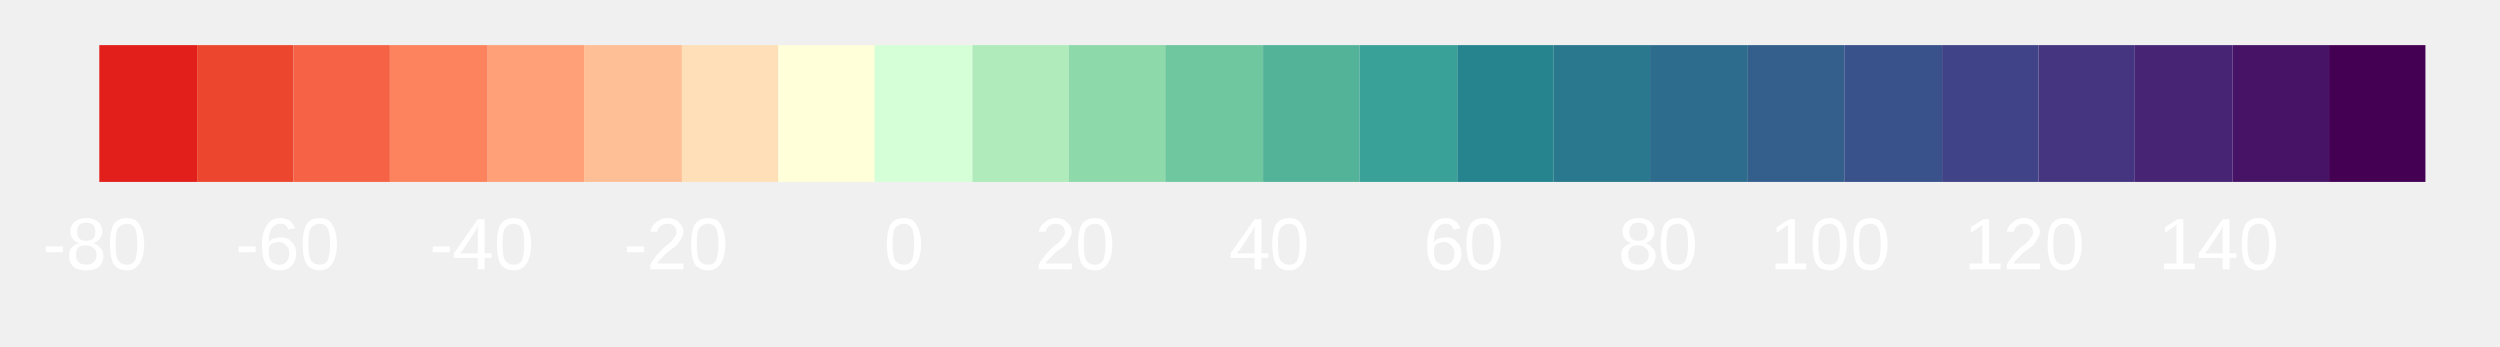
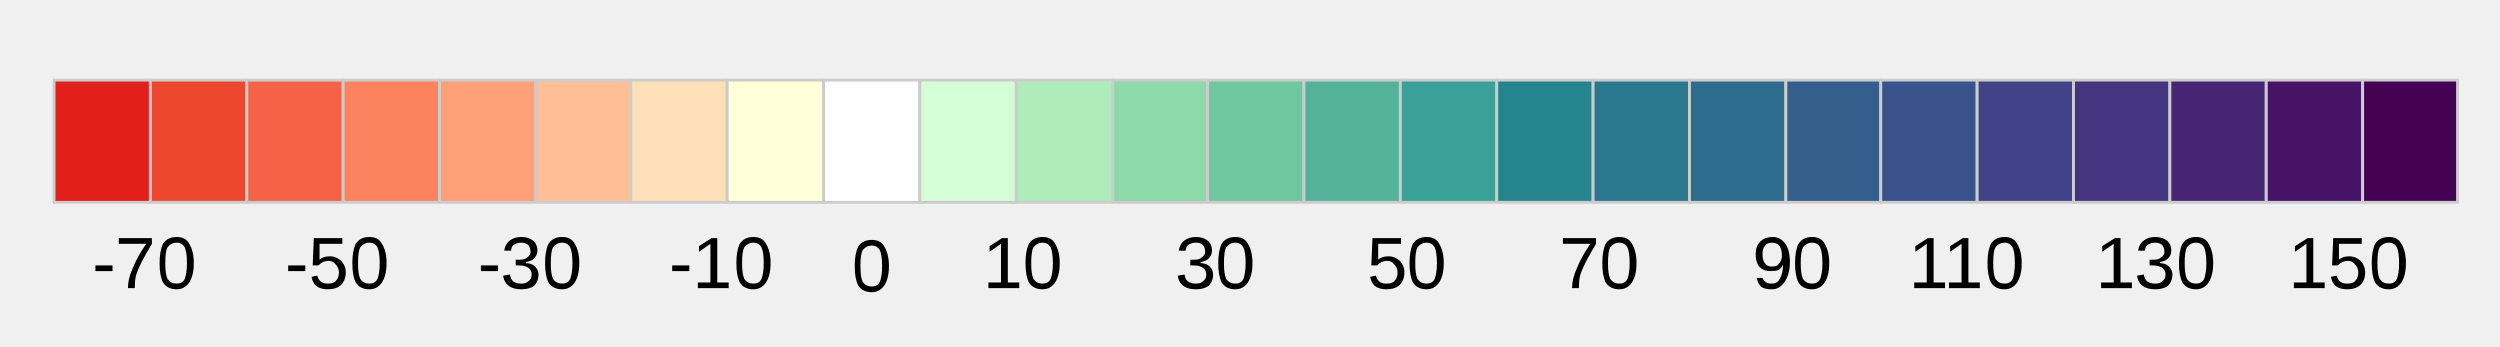
<svg xmlns="http://www.w3.org/2000/svg" width="410.995pt" height="57.005pt" viewBox="0 0 410.995 57.005" enable-background="new 0 0 410.995 57.005" version="1.1">
  <g id="Other">
    <clipPath id="SVG_CP_1">
      <path d="M0,57.005L0,0L410.995,0L410.995,57.005L0,57.005z" />
    </clipPath>
-     <path clip-path="url(#SVG_CP_1)" fill="#E31F1B" fill-rule="evenodd" stroke="none" d="M16.324,29.907L16.324,7.417    L32.408,7.417L32.408,29.907L16.324,29.907z" />
-     <g font-family="'Arial'" font-size="1" kerning="0" font-weight="400" fill="#FFFFFF" clip-path="url(#SVG_CP_1)">
-       <text text-anchor="start" transform="matrix(12.00285 0 0 11.96278 6.96165 44.2623)">
+     <path clip-path="url(#SVG_CP_1)" fill="#E31F1B" fill-rule="evenodd" stroke="#CCCCCC" stroke-width="0.48" stroke-miterlimit="10" stroke-linecap="round" stroke-linejoin="round" d="    M8.882,33.257L8.882,13.159L24.726,13.159L24.726,33.257L8.882,33.257z" />
+     <path clip-path="url(#SVG_CP_1)" fill="#ED462F" fill-rule="evenodd" stroke="#CCCCCC" stroke-width="0.48" stroke-miterlimit="10" stroke-linecap="round" stroke-linejoin="round" d="    M24.726,33.257L24.726,13.159L40.57,13.159L40.57,33.257L24.726,33.257z" />
+     <g font-family="'Arial'" font-size="1" kerning="0" font-weight="400" fill="#000000" clip-path="url(#SVG_CP_1)">
+       <text text-anchor="start" transform="matrix(12.00285 0 0 11.96278 15.12359 47.37262)">
        <tspan direction="ltr" unicode-bidi="embed" x="0 ">-</tspan>
-         <tspan direction="ltr" unicode-bidi="embed" x="0.319 ">8</tspan>
+         <tspan direction="ltr" unicode-bidi="embed" x="0.319 ">7</tspan>
        <tspan direction="ltr" unicode-bidi="embed" x="0.877 ">0</tspan>
      </text>
    </g>
-     <path clip-path="url(#SVG_CP_1)" fill="#ED462F" fill-rule="evenodd" stroke="none" d="M32.408,29.907L32.408,7.417L48.251,7.417    L48.251,29.907L32.408,29.907z" />
-     <path clip-path="url(#SVG_CP_1)" fill="#F56245" fill-rule="evenodd" stroke="none" d="M48.251,29.907L48.251,7.417    L64.095,7.417L64.095,29.907L48.251,29.907z" />
+     <path clip-path="url(#SVG_CP_1)" fill="#F56245" fill-rule="evenodd" stroke="#CCCCCC" stroke-width="0.48" stroke-miterlimit="10" stroke-linecap="round" stroke-linejoin="round" d="    M40.57,33.257L40.57,13.159L56.413,13.159L56.413,33.257L40.57,33.257z" />
+     <path clip-path="url(#SVG_CP_1)" fill="#FC835D" fill-rule="evenodd" stroke="#CCCCCC" stroke-width="0.48" stroke-miterlimit="10" stroke-linecap="round" stroke-linejoin="round" d="    M56.413,33.257L56.413,13.159L72.257,13.159L72.257,33.257L56.413,33.257z" />
    <clipPath id="SVG_CP_2">
      <path d="M0,57.005L0,0L410.995,0L410.995,57.005L0,57.005z" />
    </clipPath>
-     <g font-family="'Arial'" font-size="1" kerning="0" font-weight="400" fill="#FFFFFF" clip-path="url(#SVG_CP_2)">
-       <text text-anchor="start" transform="matrix(12.00285 0 0 11.96278 38.64918 44.2623)">
+     <g font-family="'Arial'" font-size="1" kerning="0" font-weight="400" fill="#000000" clip-path="url(#SVG_CP_2)">
+       <text text-anchor="start" transform="matrix(12.00285 0 0 11.96278 46.81112 47.37262)">
        <tspan direction="ltr" unicode-bidi="embed" x="0 ">-</tspan>
-         <tspan direction="ltr" unicode-bidi="embed" x="0.319 ">6</tspan>
+         <tspan direction="ltr" unicode-bidi="embed" x="0.319 ">5</tspan>
        <tspan direction="ltr" unicode-bidi="embed" x="0.877 ">0</tspan>
      </text>
    </g>
-     <path clip-path="url(#SVG_CP_2)" fill="#FC835D" fill-rule="evenodd" stroke="none" d="M64.095,29.907L64.095,7.417    L80.179,7.417L80.179,29.907L64.095,29.907z" />
-     <path clip-path="url(#SVG_CP_2)" fill="#FFA078" fill-rule="evenodd" stroke="none" d="M80.179,29.907L80.179,7.417    L96.023,7.417L96.023,29.907L80.179,29.907z" />
-     <g font-family="'Arial'" font-size="1" kerning="0" font-weight="400" fill="#FFFFFF" clip-path="url(#SVG_CP_2)">
-       <text text-anchor="start" transform="matrix(12.00285 0 0 11.96278 70.57676 44.2623)">
+     <path clip-path="url(#SVG_CP_2)" fill="#FFA078" fill-rule="evenodd" stroke="#CCCCCC" stroke-width="0.48" stroke-miterlimit="10" stroke-linecap="round" stroke-linejoin="round" d="    M72.257,33.257L72.257,13.159L88.101,13.159L88.101,33.257L72.257,33.257z" />
+     <path clip-path="url(#SVG_CP_2)" fill="#FFBF96" fill-rule="evenodd" stroke="#CCCCCC" stroke-width="0.48" stroke-miterlimit="10" stroke-linecap="round" stroke-linejoin="round" d="    M88.101,33.257L88.101,13.159L103.705,13.159L103.705,33.257L88.101,33.257z" />
+     <g font-family="'Arial'" font-size="1" kerning="0" font-weight="400" fill="#000000" clip-path="url(#SVG_CP_2)">
+       <text text-anchor="start" transform="matrix(12.00285 0 0 11.96278 78.49864 47.37262)">
        <tspan direction="ltr" unicode-bidi="embed" x="0 ">-</tspan>
-         <tspan direction="ltr" unicode-bidi="embed" x="0.319 ">4</tspan>
+         <tspan direction="ltr" unicode-bidi="embed" x="0.319 ">3</tspan>
        <tspan direction="ltr" unicode-bidi="embed" x="0.877 ">0</tspan>
      </text>
    </g>
-     <path clip-path="url(#SVG_CP_2)" fill="#FFBF96" fill-rule="evenodd" stroke="none" d="M96.023,29.907L96.023,7.417    L112.107,7.417L112.107,29.907L96.023,29.907z" />
-     <path clip-path="url(#SVG_CP_2)" fill="#FFDFB8" fill-rule="evenodd" stroke="none" d="M112.107,29.907L112.107,7.417    L127.95,7.417L127.95,29.907L112.107,29.907z" />
-     <g font-family="'Arial'" font-size="1" kerning="0" font-weight="400" fill="#FFFFFF" clip-path="url(#SVG_CP_2)">
-       <text text-anchor="start" transform="matrix(12.00285 0 0 11.96278 102.5043 44.2623)">
+     <path clip-path="url(#SVG_CP_2)" fill="#FFDFB8" fill-rule="evenodd" stroke="#CCCCCC" stroke-width="0.48" stroke-miterlimit="10" stroke-linecap="round" stroke-linejoin="round" d="    M103.705,33.257L103.705,13.159L119.548,13.159L119.548,33.257L103.705,33.257z" />
+     <path clip-path="url(#SVG_CP_2)" fill="#FFFFD9" fill-rule="evenodd" stroke="#CCCCCC" stroke-width="0.48" stroke-miterlimit="10" stroke-linecap="round" stroke-linejoin="round" d="    M119.548,33.257L119.548,13.159L135.392,13.159L135.392,33.257L119.548,33.257z" />
+     <g font-family="'Arial'" font-size="1" kerning="0" font-weight="400" fill="#000000" clip-path="url(#SVG_CP_2)">
+       <text text-anchor="start" transform="matrix(12.00285 0 0 11.96278 109.9461 47.37262)">
        <tspan direction="ltr" unicode-bidi="embed" x="0 ">-</tspan>
-         <tspan direction="ltr" unicode-bidi="embed" x="0.319 ">2</tspan>
+         <tspan direction="ltr" unicode-bidi="embed" x="0.319 ">1</tspan>
        <tspan direction="ltr" unicode-bidi="embed" x="0.877 ">0</tspan>
      </text>
    </g>
-     <path clip-path="url(#SVG_CP_2)" fill="#FFFFD9" fill-rule="evenodd" stroke="none" d="M127.95,29.907L127.95,7.417    L143.794,7.417L143.794,29.907L127.95,29.907z" />
-     <path clip-path="url(#SVG_CP_2)" fill="#D5FFD6" fill-rule="evenodd" stroke="none" d="M143.794,29.907L143.794,7.417    L159.878,7.417L159.878,29.907L143.794,29.907z" />
-     <g font-family="'Arial'" font-size="1" kerning="0" font-weight="400" fill="#FFFFFF" clip-path="url(#SVG_CP_2)">
-       <text text-anchor="start" transform="matrix(12.00285 0 0 11.96278 145.2345 44.2623)">
+     <path clip-path="url(#SVG_CP_2)" fill="#FFFFFF" fill-rule="evenodd" stroke="#CCCCCC" stroke-width="0.48" stroke-miterlimit="10" stroke-linecap="round" stroke-linejoin="round" d="    M135.392,33.257L135.392,13.159L151.236,13.159L151.236,33.257L135.392,33.257z" />
+     <path clip-path="url(#SVG_CP_2)" fill="#D5FFD6" fill-rule="evenodd" stroke="#CCCCCC" stroke-width="0.48" stroke-miterlimit="10" stroke-linecap="round" stroke-linejoin="round" d="    M151.236,33.257L151.236,13.159L167.08,13.159L167.08,33.257L151.236,33.257z" />
+     <g font-family="'Arial'" font-size="1" kerning="0" font-weight="400" fill="#000000" clip-path="url(#SVG_CP_2)">
+       <text text-anchor="start" transform="matrix(12.00285 0 0 11.96278 139.9532 47.85113)">
        <tspan direction="ltr" unicode-bidi="embed" x="0 ">0</tspan>
      </text>
    </g>
-     <path clip-path="url(#SVG_CP_2)" fill="#B0EBBB" fill-rule="evenodd" stroke="none" d="M159.878,29.907L159.878,7.417    L175.722,7.417L175.722,29.907L159.878,29.907z" />
-     <path clip-path="url(#SVG_CP_2)" fill="#8DD9A9" fill-rule="evenodd" stroke="none" d="M175.722,29.907L175.722,7.417    L191.565,7.417L191.565,29.907L175.722,29.907z" />
-     <g font-family="'Arial'" font-size="1" kerning="0" font-weight="400" fill="#FFFFFF" clip-path="url(#SVG_CP_2)">
-       <text text-anchor="start" transform="matrix(12.00285 0 0 11.96278 170.2004 44.2623)">
-         <tspan direction="ltr" unicode-bidi="embed" x="0 ">2</tspan>
+     <path clip-path="url(#SVG_CP_2)" fill="#B0EBBB" fill-rule="evenodd" stroke="#CCCCCC" stroke-width="0.48" stroke-miterlimit="10" stroke-linecap="round" stroke-linejoin="round" d="    M167.08,33.257L167.08,13.159L182.923,13.159L182.923,33.257L167.08,33.257z" />
+     <g font-family="'Arial'" font-size="1" kerning="0" font-weight="400" fill="#000000" clip-path="url(#SVG_CP_2)">
+       <text text-anchor="start" transform="matrix(12.00285 0 0 11.96278 161.5584 47.37262)">
+         <tspan direction="ltr" unicode-bidi="embed" x="0 ">1</tspan>
        <tspan direction="ltr" unicode-bidi="embed" x="0.538 ">0</tspan>
      </text>
    </g>
-     <path clip-path="url(#SVG_CP_2)" fill="#6FC7A0" fill-rule="evenodd" stroke="none" d="M191.565,29.907L191.565,7.417    L207.649,7.417L207.649,29.907L191.565,29.907z" />
-     <path clip-path="url(#SVG_CP_2)" fill="#52B399" fill-rule="evenodd" stroke="none" d="M207.649,29.907L207.649,7.417    L223.493,7.417L223.493,29.907L207.649,29.907z" />
-     <g font-family="'Arial'" font-size="1" kerning="0" font-weight="400" fill="#FFFFFF" clip-path="url(#SVG_CP_2)">
-       <text text-anchor="start" transform="matrix(12.00285 0 0 11.96278 202.128 44.2623)">
-         <tspan direction="ltr" unicode-bidi="embed" x="0 ">4</tspan>
+     <path clip-path="url(#SVG_CP_2)" fill="#8DD9A9" fill-rule="evenodd" stroke="#CCCCCC" stroke-width="0.48" stroke-miterlimit="10" stroke-linecap="round" stroke-linejoin="round" d="    M182.923,33.257L182.923,13.159L198.527,13.159L198.527,33.257L182.923,33.257z" />
+     <path clip-path="url(#SVG_CP_2)" fill="#6FC7A0" fill-rule="evenodd" stroke="#CCCCCC" stroke-width="0.48" stroke-miterlimit="10" stroke-linecap="round" stroke-linejoin="round" d="    M198.527,33.257L198.527,13.159L214.371,13.159L214.371,33.257L198.527,33.257z" />
+     <g font-family="'Arial'" font-size="1" kerning="0" font-weight="400" fill="#000000" clip-path="url(#SVG_CP_2)">
+       <text text-anchor="start" transform="matrix(12.00285 0 0 11.96278 193.2459 47.37262)">
+         <tspan direction="ltr" unicode-bidi="embed" x="0 ">3</tspan>
        <tspan direction="ltr" unicode-bidi="embed" x="0.538 ">0</tspan>
      </text>
    </g>
-     <path clip-path="url(#SVG_CP_2)" fill="#3AA198" fill-rule="evenodd" stroke="none" d="M223.493,29.907L223.493,7.417    L239.577,7.417L239.577,29.907L223.493,29.907z" />
-     <path clip-path="url(#SVG_CP_2)" fill="#25848E" fill-rule="evenodd" stroke="none" d="M239.577,29.907L239.577,7.417    L255.421,7.417L255.421,29.907L239.577,29.907z" />
-     <g font-family="'Arial'" font-size="1" kerning="0" font-weight="400" fill="#FFFFFF" clip-path="url(#SVG_CP_2)">
-       <text text-anchor="start" transform="matrix(12.00285 0 0 11.96278 234.0556 44.2623)">
-         <tspan direction="ltr" unicode-bidi="embed" x="0 ">6</tspan>
+     <path clip-path="url(#SVG_CP_2)" fill="#52B399" fill-rule="evenodd" stroke="#CCCCCC" stroke-width="0.48" stroke-miterlimit="10" stroke-linecap="round" stroke-linejoin="round" d="    M214.371,33.257L214.371,13.159L230.215,13.159L230.215,33.257L214.371,33.257z" />
+     <path clip-path="url(#SVG_CP_2)" fill="#3AA198" fill-rule="evenodd" stroke="#CCCCCC" stroke-width="0.48" stroke-miterlimit="10" stroke-linecap="round" stroke-linejoin="round" d="    M230.215,33.257L230.215,13.159L246.058,13.159L246.058,33.257L230.215,33.257z" />
+     <g font-family="'Arial'" font-size="1" kerning="0" font-weight="400" fill="#000000" clip-path="url(#SVG_CP_2)">
+       <text text-anchor="start" transform="matrix(12.00285 0 0 11.96278 224.6934 47.37262)">
+         <tspan direction="ltr" unicode-bidi="embed" x="0 ">5</tspan>
        <tspan direction="ltr" unicode-bidi="embed" x="0.538 ">0</tspan>
      </text>
    </g>
-     <path clip-path="url(#SVG_CP_2)" fill="#29788E" fill-rule="evenodd" stroke="none" d="M255.421,29.907L255.421,7.417    L271.264,7.417L271.264,29.907L255.421,29.907z" />
-     <path clip-path="url(#SVG_CP_2)" fill="#2E6C8E" fill-rule="evenodd" stroke="none" d="M271.264,29.907L271.264,7.417    L287.348,7.417L287.348,29.907L271.264,29.907z" />
-     <g font-family="'Arial'" font-size="1" kerning="0" font-weight="400" fill="#FFFFFF" clip-path="url(#SVG_CP_2)">
-       <text text-anchor="start" transform="matrix(12.00285 0 0 11.96278 265.9832 44.2623)">
-         <tspan direction="ltr" unicode-bidi="embed" x="0 ">8</tspan>
+     <path clip-path="url(#SVG_CP_2)" fill="#25848E" fill-rule="evenodd" stroke="#CCCCCC" stroke-width="0.48" stroke-miterlimit="10" stroke-linecap="round" stroke-linejoin="round" d="    M246.058,33.257L246.058,13.159L261.902,13.159L261.902,33.257L246.058,33.257z" />
+     <path clip-path="url(#SVG_CP_2)" fill="#29788E" fill-rule="evenodd" stroke="#CCCCCC" stroke-width="0.48" stroke-miterlimit="10" stroke-linecap="round" stroke-linejoin="round" d="    M261.902,33.257L261.902,13.159L277.746,13.159L277.746,33.257L261.902,33.257z" />
+     <g font-family="'Arial'" font-size="1" kerning="0" font-weight="400" fill="#000000" clip-path="url(#SVG_CP_2)">
+       <text text-anchor="start" transform="matrix(12.00285 0 0 11.96278 256.3809 47.37262)">
+         <tspan direction="ltr" unicode-bidi="embed" x="0 ">7</tspan>
        <tspan direction="ltr" unicode-bidi="embed" x="0.538 ">0</tspan>
      </text>
    </g>
-     <path clip-path="url(#SVG_CP_2)" fill="#345F8D" fill-rule="evenodd" stroke="none" d="M287.348,29.907L287.348,7.417    L303.192,7.417L303.192,29.907L287.348,29.907z" />
-     <path clip-path="url(#SVG_CP_2)" fill="#3A528B" fill-rule="evenodd" stroke="none" d="M303.192,29.907L303.192,7.417    L319.276,7.417L319.276,29.907L303.192,29.907z" />
-     <g font-family="'Arial'" font-size="1" kerning="0" font-weight="400" fill="#FFFFFF" clip-path="url(#SVG_CP_2)">
-       <text text-anchor="start" transform="matrix(12.00285 0 0 11.96278 290.9491 44.2623)">
+     <path clip-path="url(#SVG_CP_2)" fill="#2E6C8E" fill-rule="evenodd" stroke="#CCCCCC" stroke-width="0.48" stroke-miterlimit="10" stroke-linecap="round" stroke-linejoin="round" d="    M277.746,33.257L277.746,13.159L293.59,13.159L293.59,33.257L277.746,33.257z" />
+     <path clip-path="url(#SVG_CP_2)" fill="#345F8D" fill-rule="evenodd" stroke="#CCCCCC" stroke-width="0.48" stroke-miterlimit="10" stroke-linecap="round" stroke-linejoin="round" d="    M293.59,33.257L293.59,13.159L309.193,13.159L309.193,33.257L293.59,33.257z" />
+     <g font-family="'Arial'" font-size="1" kerning="0" font-weight="400" fill="#000000" clip-path="url(#SVG_CP_2)">
+       <text text-anchor="start" transform="matrix(12.00285 0 0 11.96278 288.0684 47.37262)">
+         <tspan direction="ltr" unicode-bidi="embed" x="0 ">9</tspan>
+         <tspan direction="ltr" unicode-bidi="embed" x="0.538 ">0</tspan>
+       </text>
+     </g>
+     <path clip-path="url(#SVG_CP_2)" fill="#3A528B" fill-rule="evenodd" stroke="#CCCCCC" stroke-width="0.48" stroke-miterlimit="10" stroke-linecap="round" stroke-linejoin="round" d="    M309.193,33.257L309.193,13.159L325.037,13.159L325.037,33.257L309.193,33.257z" />
+     <path clip-path="url(#SVG_CP_2)" fill="#404387" fill-rule="evenodd" stroke="#CCCCCC" stroke-width="0.48" stroke-miterlimit="10" stroke-linecap="round" stroke-linejoin="round" d="    M325.037,33.257L325.037,13.159L340.881,13.159L340.881,33.257L325.037,33.257z" />
+     <g font-family="'Arial'" font-size="1" kerning="0" font-weight="400" fill="#000000" clip-path="url(#SVG_CP_2)">
+       <text text-anchor="start" transform="matrix(12.00285 0 0 11.96278 313.7545 47.37262)">
        <tspan direction="ltr" unicode-bidi="embed" x="0 ">1</tspan>
-         <tspan direction="ltr" unicode-bidi="embed" x="0.538 ">0</tspan>
+         <tspan direction="ltr" unicode-bidi="embed" x="0.478 ">1</tspan>
+         <tspan direction="ltr" unicode-bidi="embed" x="1.037 ">0</tspan>
+       </text>
+     </g>
+     <path clip-path="url(#SVG_CP_2)" fill="#453480" fill-rule="evenodd" stroke="#CCCCCC" stroke-width="0.48" stroke-miterlimit="10" stroke-linecap="round" stroke-linejoin="round" d="    M340.881,33.257L340.881,13.159L356.725,13.159L356.725,33.257L340.881,33.257z" />
+     <path clip-path="url(#SVG_CP_2)" fill="#482475" fill-rule="evenodd" stroke="#CCCCCC" stroke-width="0.48" stroke-miterlimit="10" stroke-linecap="round" stroke-linejoin="round" d="    M356.725,33.257L356.725,13.159L372.568,13.159L372.568,33.257L356.725,33.257z" />
+     <g font-family="'Arial'" font-size="1" kerning="0" font-weight="400" fill="#000000" clip-path="url(#SVG_CP_2)">
+       <text text-anchor="start" transform="matrix(12.00285 0 0 11.96278 344.4818 47.37262)">
+         <tspan direction="ltr" unicode-bidi="embed" x="0 ">1</tspan>
+         <tspan direction="ltr" unicode-bidi="embed" x="0.538 ">3</tspan>
        <tspan direction="ltr" unicode-bidi="embed" x="1.096 ">0</tspan>
      </text>
    </g>
-     <path clip-path="url(#SVG_CP_2)" fill="#404387" fill-rule="evenodd" stroke="none" d="M319.276,29.907L319.276,7.417    L335.12,7.417L335.12,29.907L319.276,29.907z" />
-     <path clip-path="url(#SVG_CP_2)" fill="#453480" fill-rule="evenodd" stroke="none" d="M335.12,29.907L335.12,7.417    L350.963,7.417L350.963,29.907L335.12,29.907z" />
-     <g font-family="'Arial'" font-size="1" kerning="0" font-weight="400" fill="#FFFFFF" clip-path="url(#SVG_CP_2)">
-       <text text-anchor="start" transform="matrix(12.00285 0 0 11.96278 322.8767 44.2623)">
+     <path clip-path="url(#SVG_CP_2)" fill="#471366" fill-rule="evenodd" stroke="#CCCCCC" stroke-width="0.48" stroke-miterlimit="10" stroke-linecap="round" stroke-linejoin="round" d="    M372.568,33.257L372.568,13.159L388.412,13.159L388.412,33.257L372.568,33.257z" />
+     <path clip-path="url(#SVG_CP_2)" fill="#440154" fill-rule="evenodd" stroke="#CCCCCC" stroke-width="0.48" stroke-miterlimit="10" stroke-linecap="round" stroke-linejoin="round" d="    M388.412,33.257L388.412,13.159L404.016,13.159L404.016,33.257L388.412,33.257z" />
+     <g font-family="'Arial'" font-size="1" kerning="0" font-weight="400" fill="#000000" clip-path="url(#SVG_CP_2)">
+       <text text-anchor="start" transform="matrix(12.00285 0 0 11.96278 376.1693 47.37262)">
        <tspan direction="ltr" unicode-bidi="embed" x="0 ">1</tspan>
-         <tspan direction="ltr" unicode-bidi="embed" x="0.538 ">2</tspan>
+         <tspan direction="ltr" unicode-bidi="embed" x="0.538 ">5</tspan>
        <tspan direction="ltr" unicode-bidi="embed" x="1.096 ">0</tspan>
      </text>
    </g>
-     <path clip-path="url(#SVG_CP_2)" fill="#482475" fill-rule="evenodd" stroke="none" d="M350.963,29.907L350.963,7.417    L367.047,7.417L367.047,29.907L350.963,29.907z" />
-     <path clip-path="url(#SVG_CP_2)" fill="#471366" fill-rule="evenodd" stroke="none" d="M367.047,29.907L367.047,7.417    L382.891,7.417L382.891,29.907L367.047,29.907z" />
-     <g font-family="'Arial'" font-size="1" kerning="0" font-weight="400" fill="#FFFFFF" clip-path="url(#SVG_CP_2)">
-       <text text-anchor="start" transform="matrix(12.00285 0 0 11.96278 354.8043 44.2623)">
-         <tspan direction="ltr" unicode-bidi="embed" x="0 ">1</tspan>
-         <tspan direction="ltr" unicode-bidi="embed" x="0.538 ">4</tspan>
-         <tspan direction="ltr" unicode-bidi="embed" x="1.096 ">0</tspan>
-       </text>
-     </g>
-     <path clip-path="url(#SVG_CP_2)" fill="#440154" fill-rule="evenodd" stroke="none" d="M382.891,29.907L382.891,7.417    L398.735,7.417L398.735,29.907L382.891,29.907z" />
  </g>
</svg>
